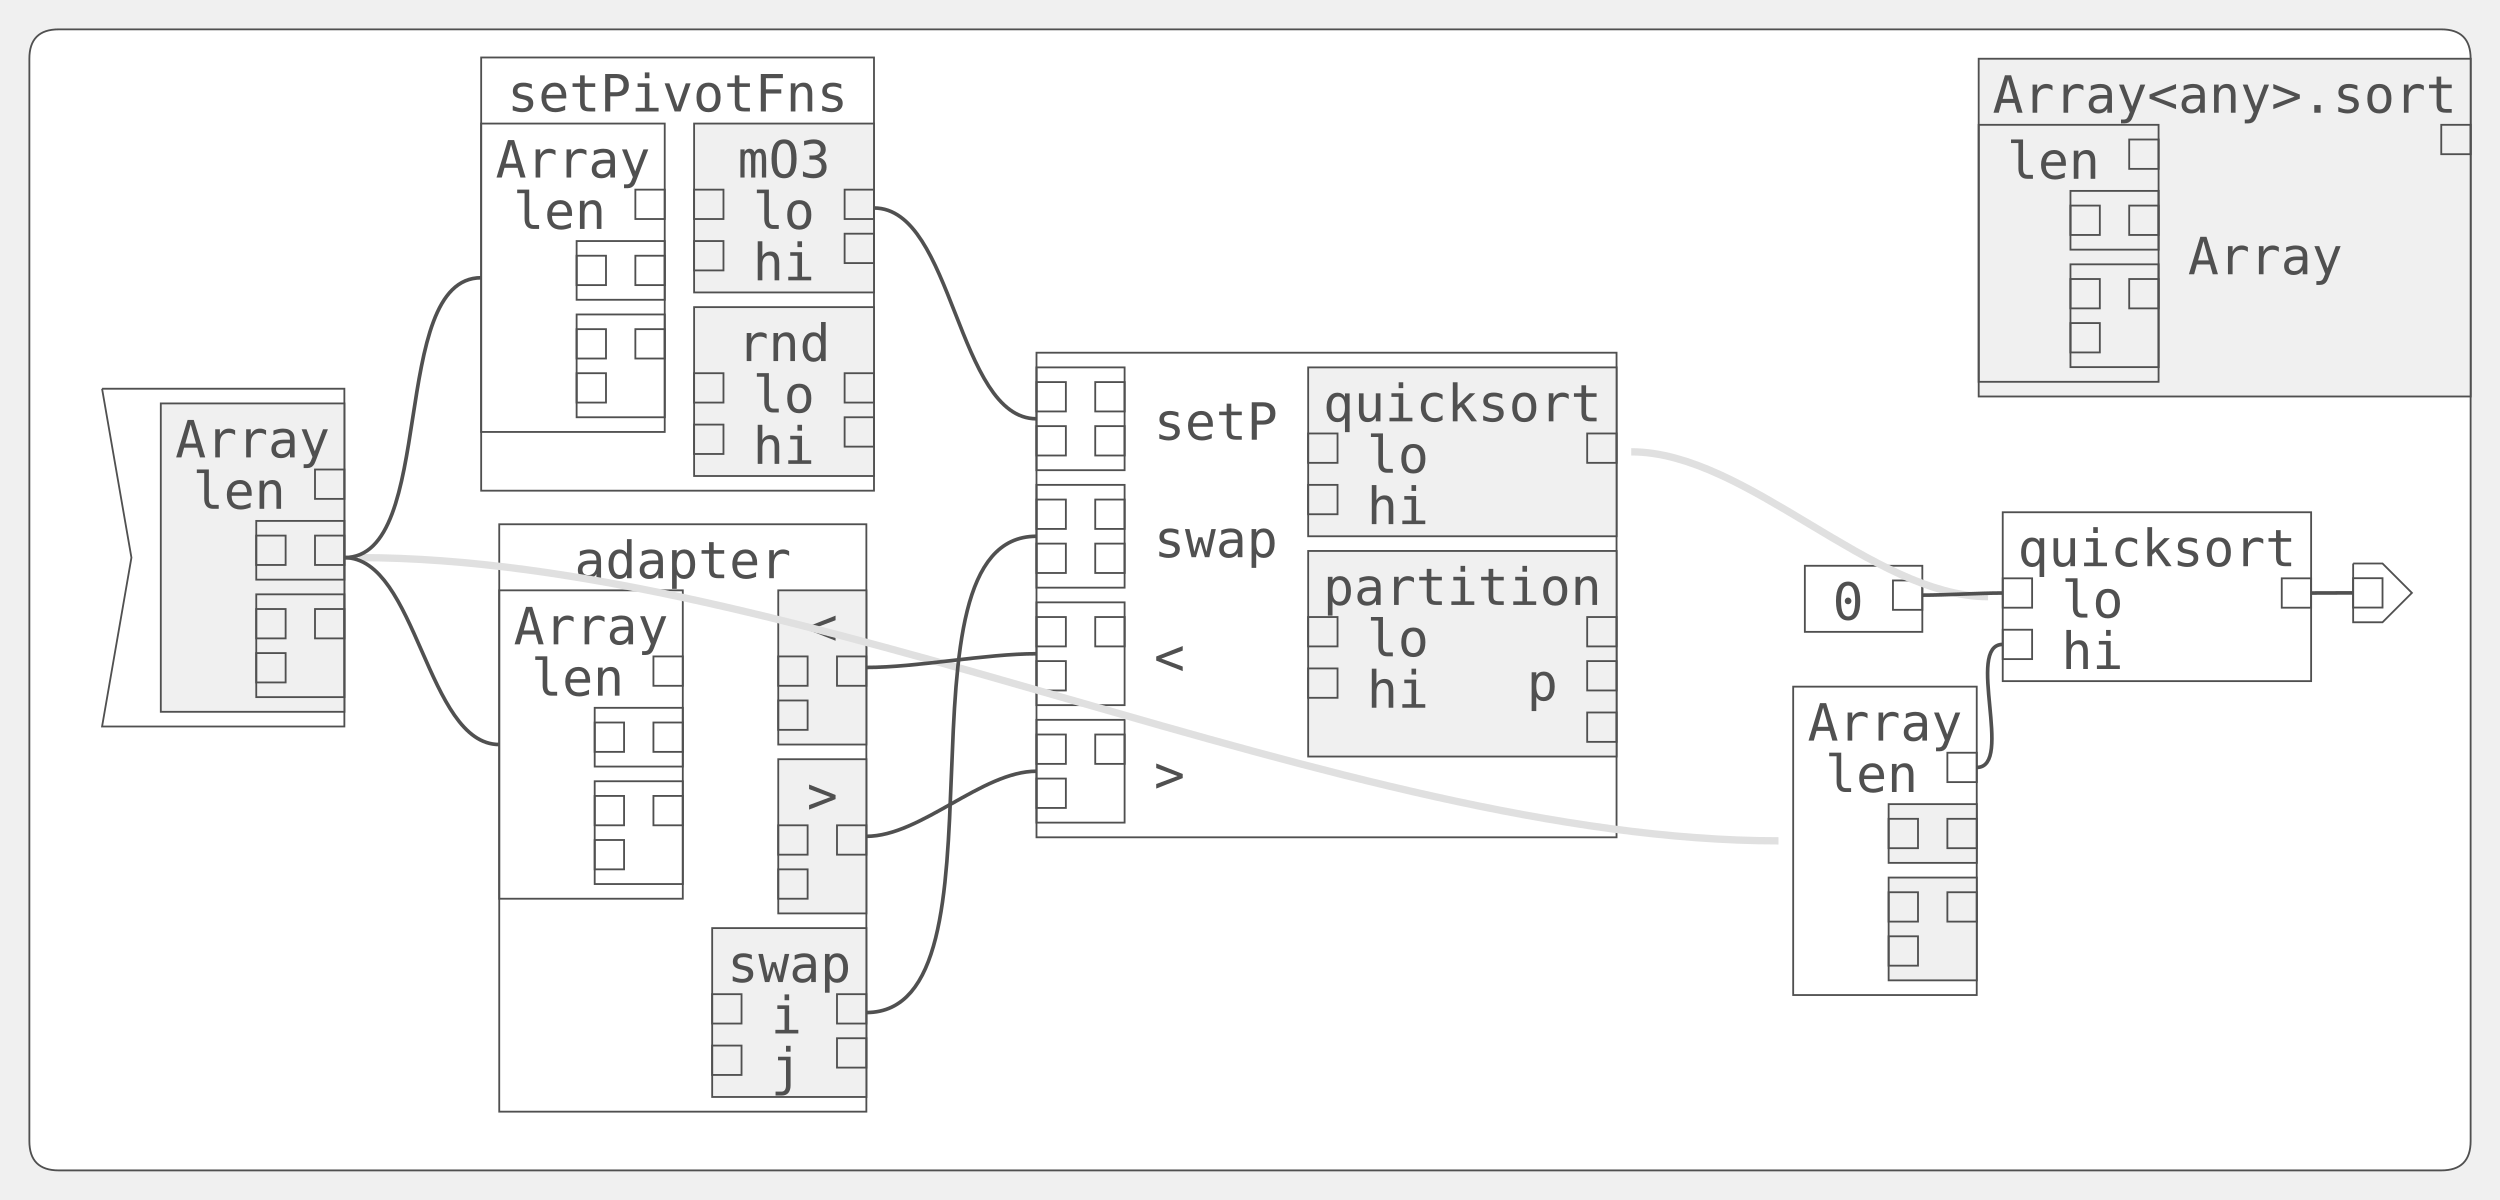
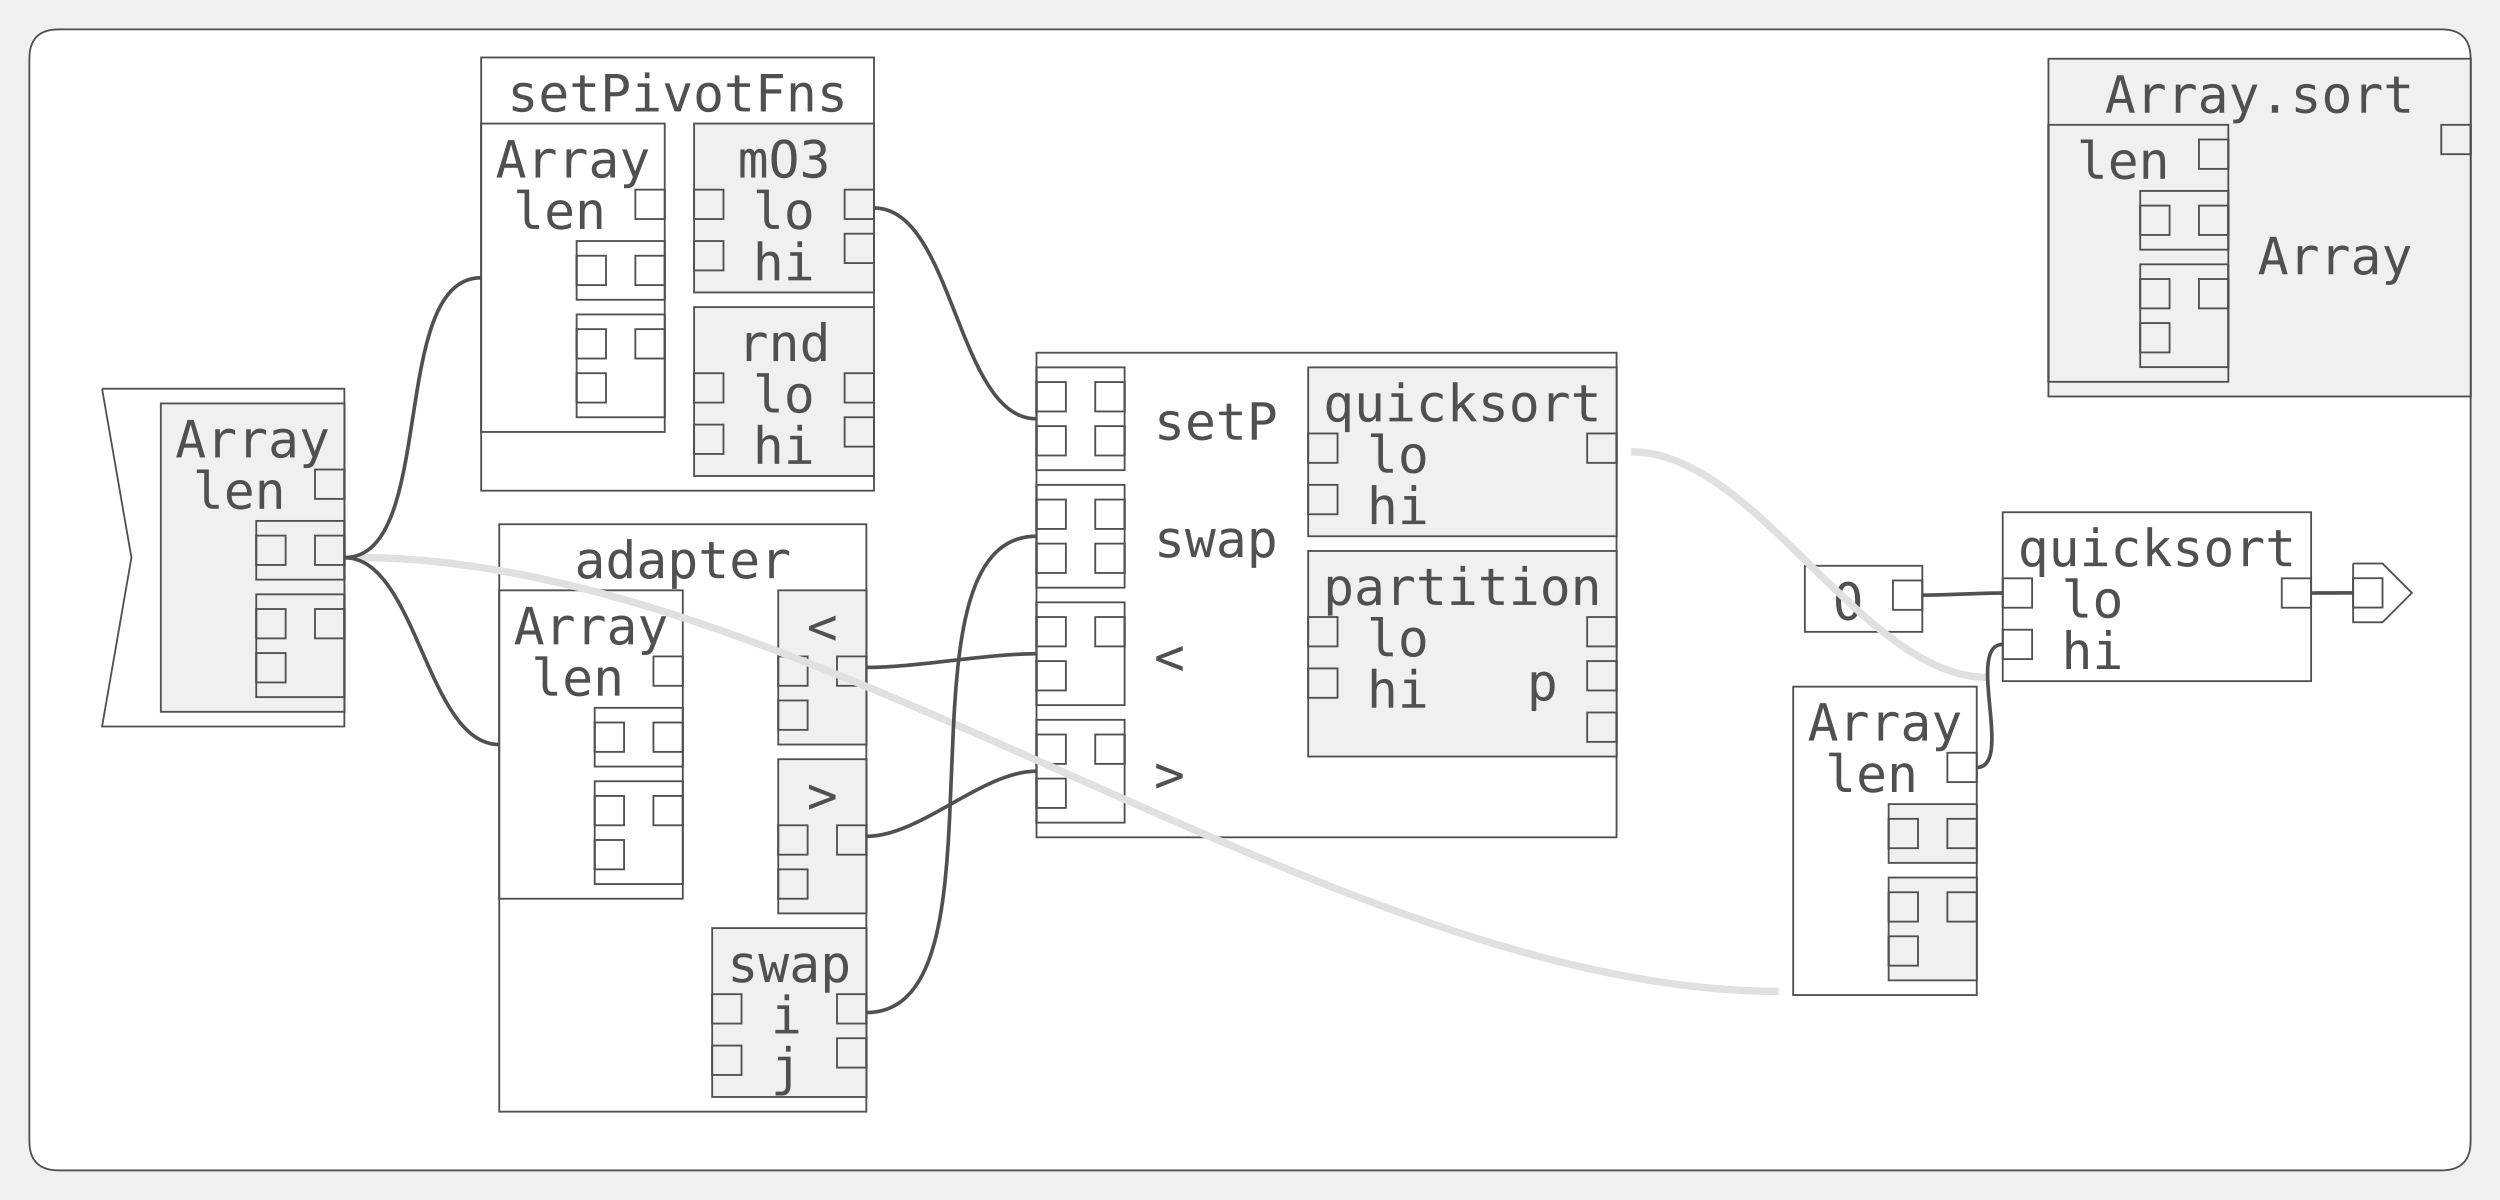
<svg xmlns="http://www.w3.org/2000/svg" version="1.1" width="680.968" height="326.802">
  <defs />
  <g transform="translate(-377.8388,-27.94946)">
    <g>
      <path fill="white" stroke="#505050" paint-order="fill stroke markers" d=" M 385.839 43.949 L 385.839 338.751 Q 385.839 346.751 393.839 346.751 L 1042.807 346.751 Q 1050.807 346.751 1050.807 338.751 L 1050.807 43.949 Q 1050.807 35.949 1042.807 35.949 L 393.839 35.949 Q 385.839 35.949 385.839 43.949" stroke-miterlimit="10" stroke-width="0.5" stroke-dasharray="" />
-       <path fill="#F0F0F0" stroke="#505050" paint-order="fill stroke markers" d=" M 916.807 43.949 L 1050.807 43.949 L 1050.807 135.949 L 916.807 135.949 L 916.807 43.949 Z" stroke-miterlimit="10" stroke-width="0.5" stroke-dasharray="" />
-       <path fill="none" stroke="none" />
-       <text fill="#505050" stroke="none" font-family="monospace" font-size="14px" font-style="normal" font-weight="normal" text-decoration="normal" x="983.807" y="61.949" text-anchor="middle" dominant-baseline="text-after-edge">Array&lt;any&gt;.sort</text>
-       <path fill="none" stroke="#505050" paint-order="fill stroke markers" d=" M 916.807 61.949 L 965.807 61.949 L 965.807 131.949 L 916.807 131.949 L 916.807 61.949 Z" stroke-miterlimit="10" stroke-width="0.5" stroke-dasharray="" />
-       <path fill="none" stroke="none" />
-       <path fill="none" stroke="#505050" paint-order="fill stroke markers" d=" M 957.807 65.949 L 965.807 65.949 L 965.807 73.949 L 957.807 73.949 L 957.807 65.949 Z" stroke-miterlimit="10" stroke-width="0.5" stroke-dasharray="" />
-       <text fill="#505050" stroke="none" font-family="monospace" font-size="14px" font-style="normal" font-weight="normal" text-decoration="normal" x="949.807" y="79.949" text-anchor="end" dominant-baseline="text-after-edge">len</text>
-       <path fill="none" stroke="#505050" paint-order="fill stroke markers" d=" M 941.807 79.949 L 965.807 79.949 L 965.807 95.949 L 941.807 95.949 L 941.807 79.949 Z" stroke-miterlimit="10" stroke-width="0.5" stroke-dasharray="" />
-       <path fill="none" stroke="none" />
-       <path fill="none" stroke="#505050" paint-order="fill stroke markers" d=" M 941.807 83.949 L 949.807 83.949 L 949.807 91.949 L 941.807 91.949 L 941.807 83.949 Z" stroke-miterlimit="10" stroke-width="0.5" stroke-dasharray="" />
-       <path fill="none" stroke="#505050" paint-order="fill stroke markers" d=" M 957.807 83.949 L 965.807 83.949 L 965.807 91.949 L 957.807 91.949 L 957.807 83.949 Z" stroke-miterlimit="10" stroke-width="0.5" stroke-dasharray="" />
-       <path fill="none" stroke="#505050" paint-order="fill stroke markers" d=" M 941.807 99.949 L 965.807 99.949 L 965.807 127.949 L 941.807 127.949 L 941.807 99.949 Z" stroke-miterlimit="10" stroke-width="0.5" stroke-dasharray="" />
-       <path fill="none" stroke="none" />
-       <path fill="none" stroke="#505050" paint-order="fill stroke markers" d=" M 941.807 103.949 L 949.807 103.949 L 949.807 111.949 L 941.807 111.949 L 941.807 103.949 Z" stroke-miterlimit="10" stroke-width="0.5" stroke-dasharray="" />
-       <path fill="none" stroke="#505050" paint-order="fill stroke markers" d=" M 941.807 115.949 L 949.807 115.949 L 949.807 123.949 L 941.807 123.949 L 941.807 115.949 Z" stroke-miterlimit="10" stroke-width="0.5" stroke-dasharray="" />
-       <path fill="none" stroke="#505050" paint-order="fill stroke markers" d=" M 957.807 103.949 L 965.807 103.949 L 965.807 111.949 L 957.807 111.949 L 957.807 103.949 Z" stroke-miterlimit="10" stroke-width="0.5" stroke-dasharray="" />
-       <text fill="#505050" stroke="none" font-family="monospace" font-size="14px" font-style="normal" font-weight="normal" text-decoration="normal" x="973.807" y="105.949" text-anchor="start" dominant-baseline="text-after-edge">Array</text>
+       <path fill="#F0F0F0" stroke="#505050" paint-order="fill stroke markers" d=" M 935.807 43.949 L 1050.807 43.949 L 1050.807 135.949 L 935.807 135.949 L 935.807 43.949 Z" stroke-miterlimit="10" stroke-width="0.5" stroke-dasharray="" />
+       <path fill="none" stroke="none" />
+       <text fill="#505050" stroke="none" font-family="monospace" font-size="14px" font-style="normal" font-weight="normal" text-decoration="normal" x="993.307" y="61.949" text-anchor="middle" dominant-baseline="text-after-edge">Array.sort</text>
+       <path fill="none" stroke="#505050" paint-order="fill stroke markers" d=" M 935.807 61.949 L 984.807 61.949 L 984.807 131.949 L 935.807 131.949 L 935.807 61.949 Z" stroke-miterlimit="10" stroke-width="0.5" stroke-dasharray="" />
+       <path fill="none" stroke="none" />
+       <path fill="none" stroke="#505050" paint-order="fill stroke markers" d=" M 976.807 65.949 L 984.807 65.949 L 984.807 73.949 L 976.807 73.949 L 976.807 65.949 Z" stroke-miterlimit="10" stroke-width="0.5" stroke-dasharray="" />
+       <text fill="#505050" stroke="none" font-family="monospace" font-size="14px" font-style="normal" font-weight="normal" text-decoration="normal" x="968.807" y="79.949" text-anchor="end" dominant-baseline="text-after-edge">len</text>
+       <path fill="none" stroke="#505050" paint-order="fill stroke markers" d=" M 960.807 79.949 L 984.807 79.949 L 984.807 95.949 L 960.807 95.949 L 960.807 79.949 Z" stroke-miterlimit="10" stroke-width="0.5" stroke-dasharray="" />
+       <path fill="none" stroke="none" />
+       <path fill="none" stroke="#505050" paint-order="fill stroke markers" d=" M 960.807 83.949 L 968.807 83.949 L 968.807 91.949 L 960.807 91.949 L 960.807 83.949 Z" stroke-miterlimit="10" stroke-width="0.5" stroke-dasharray="" />
+       <path fill="none" stroke="#505050" paint-order="fill stroke markers" d=" M 976.807 83.949 L 984.807 83.949 L 984.807 91.949 L 976.807 91.949 L 976.807 83.949 Z" stroke-miterlimit="10" stroke-width="0.5" stroke-dasharray="" />
+       <path fill="none" stroke="#505050" paint-order="fill stroke markers" d=" M 960.807 99.949 L 984.807 99.949 L 984.807 127.949 L 960.807 127.949 L 960.807 99.949 Z" stroke-miterlimit="10" stroke-width="0.5" stroke-dasharray="" />
+       <path fill="none" stroke="none" />
+       <path fill="none" stroke="#505050" paint-order="fill stroke markers" d=" M 960.807 103.949 L 968.807 103.949 L 968.807 111.949 L 960.807 111.949 L 960.807 103.949 Z" stroke-miterlimit="10" stroke-width="0.5" stroke-dasharray="" />
+       <path fill="none" stroke="#505050" paint-order="fill stroke markers" d=" M 960.807 115.949 L 968.807 115.949 L 968.807 123.949 L 960.807 123.949 L 960.807 115.949 Z" stroke-miterlimit="10" stroke-width="0.5" stroke-dasharray="" />
+       <path fill="none" stroke="#505050" paint-order="fill stroke markers" d=" M 976.807 103.949 L 984.807 103.949 L 984.807 111.949 L 976.807 111.949 L 976.807 103.949 Z" stroke-miterlimit="10" stroke-width="0.5" stroke-dasharray="" />
+       <text fill="#505050" stroke="none" font-family="monospace" font-size="14px" font-style="normal" font-weight="normal" text-decoration="normal" x="992.807" y="105.949" text-anchor="start" dominant-baseline="text-after-edge">Array</text>
      <path fill="none" stroke="#505050" paint-order="fill stroke markers" d=" M 1042.807 61.949 L 1050.807 61.949 L 1050.807 69.949 L 1042.807 69.949 L 1042.807 61.949 Z" stroke-miterlimit="10" stroke-width="0.5" stroke-dasharray="" />
      <path fill="white" stroke="#505050" paint-order="fill stroke markers" d=" M 869.456 182.06 L 901.456 182.06 L 901.456 200.06 L 869.456 200.06 L 869.456 182.06 Z" stroke-miterlimit="10" stroke-width="0.5" stroke-dasharray="" />
      <path fill="#F0F0F0" stroke="none" paint-order="stroke fill markers" d="" />
      <path fill="none" stroke="none" />
      <path fill="none" stroke="#505050" paint-order="fill stroke markers" d=" M 893.456 186.06 L 901.456 186.06 L 901.456 194.06 L 893.456 194.06 L 893.456 186.06 Z" stroke-miterlimit="10" stroke-width="0.5" stroke-dasharray="" />
      <text fill="#505050" stroke="none" font-family="monospace" font-size="14px" font-style="normal" font-weight="normal" text-decoration="normal" x="885.456" y="200.06" text-anchor="end" dominant-baseline="text-after-edge">0</text>
      <path fill="white" stroke="#505050" paint-order="fill stroke markers" d=" M 1018.807 181.442 L 1026.807 181.442 L 1034.807 189.442 L 1026.807 197.442 L 1018.807 197.442 L 1018.807 181.442" stroke-miterlimit="10" stroke-width="0.5" stroke-dasharray="" />
      <path fill="none" stroke="none" />
      <path fill="none" stroke="#505050" paint-order="fill stroke markers" d=" M 1018.807 185.442 L 1026.807 185.442 L 1026.807 193.442 L 1018.807 193.442 L 1018.807 185.442 Z" stroke-miterlimit="10" stroke-width="0.5" stroke-dasharray="" />
      <path fill="white" stroke="#505050" paint-order="fill stroke markers" d=" M 660.167 124.022 L 818.167 124.022 L 818.167 256.022 L 660.167 256.022 L 660.167 124.022 Z" stroke-miterlimit="10" stroke-width="0.5" stroke-dasharray="" />
      <path fill="#F0F0F0" stroke="none" paint-order="stroke fill markers" d=" M 734.167 128.022 L 818.167 128.022 L 818.167 174.022 L 734.167 174.022 L 734.167 128.022 Z M 734.167 178.022 L 818.167 178.022 L 818.167 234.022 L 734.167 234.022 L 734.167 178.022 Z" />
      <path fill="none" stroke="none" />
      <path fill="none" stroke="#505050" paint-order="fill stroke markers" d=" M 660.167 128.022 L 684.167 128.022 L 684.167 156.022 L 660.167 156.022 L 660.167 128.022 Z" stroke-miterlimit="10" stroke-width="0.5" stroke-dasharray="" />
      <path fill="none" stroke="none" />
      <path fill="none" stroke="#505050" paint-order="fill stroke markers" d=" M 660.167 132.022 L 668.167 132.022 L 668.167 140.022 L 660.167 140.022 L 660.167 132.022 Z" stroke-miterlimit="10" stroke-width="0.5" stroke-dasharray="" />
      <path fill="none" stroke="#505050" paint-order="fill stroke markers" d=" M 660.167 144.022 L 668.167 144.022 L 668.167 152.022 L 660.167 152.022 L 660.167 144.022 Z" stroke-miterlimit="10" stroke-width="0.5" stroke-dasharray="" />
      <path fill="none" stroke="#505050" paint-order="fill stroke markers" d=" M 676.167 132.022 L 684.167 132.022 L 684.167 140.022 L 676.167 140.022 L 676.167 132.022 Z" stroke-miterlimit="10" stroke-width="0.5" stroke-dasharray="" />
      <path fill="none" stroke="#505050" paint-order="fill stroke markers" d=" M 676.167 144.022 L 684.167 144.022 L 684.167 152.022 L 676.167 152.022 L 676.167 144.022 Z" stroke-miterlimit="10" stroke-width="0.5" stroke-dasharray="" />
      <text fill="#505050" stroke="none" font-family="monospace" font-size="14px" font-style="normal" font-weight="normal" text-decoration="normal" x="692.167" y="151.022" text-anchor="start" dominant-baseline="text-after-edge">setP</text>
      <path fill="none" stroke="#505050" paint-order="fill stroke markers" d=" M 660.167 160.022 L 684.167 160.022 L 684.167 188.022 L 660.167 188.022 L 660.167 160.022 Z" stroke-miterlimit="10" stroke-width="0.5" stroke-dasharray="" />
      <path fill="none" stroke="none" />
      <path fill="none" stroke="#505050" paint-order="fill stroke markers" d=" M 660.167 164.022 L 668.167 164.022 L 668.167 172.022 L 660.167 172.022 L 660.167 164.022 Z" stroke-miterlimit="10" stroke-width="0.5" stroke-dasharray="" />
      <path fill="none" stroke="#505050" paint-order="fill stroke markers" d=" M 660.167 176.022 L 668.167 176.022 L 668.167 184.022 L 660.167 184.022 L 660.167 176.022 Z" stroke-miterlimit="10" stroke-width="0.5" stroke-dasharray="" />
      <path fill="none" stroke="#505050" paint-order="fill stroke markers" d=" M 676.167 164.022 L 684.167 164.022 L 684.167 172.022 L 676.167 172.022 L 676.167 164.022 Z" stroke-miterlimit="10" stroke-width="0.5" stroke-dasharray="" />
      <path fill="none" stroke="#505050" paint-order="fill stroke markers" d=" M 676.167 176.022 L 684.167 176.022 L 684.167 184.022 L 676.167 184.022 L 676.167 176.022 Z" stroke-miterlimit="10" stroke-width="0.5" stroke-dasharray="" />
      <text fill="#505050" stroke="none" font-family="monospace" font-size="14px" font-style="normal" font-weight="normal" text-decoration="normal" x="692.167" y="183.022" text-anchor="start" dominant-baseline="text-after-edge">swap</text>
      <path fill="none" stroke="#505050" paint-order="fill stroke markers" d=" M 660.167 192.022 L 684.167 192.022 L 684.167 220.022 L 660.167 220.022 L 660.167 192.022 Z" stroke-miterlimit="10" stroke-width="0.5" stroke-dasharray="" />
      <path fill="none" stroke="none" />
      <path fill="none" stroke="#505050" paint-order="fill stroke markers" d=" M 660.167 196.022 L 668.167 196.022 L 668.167 204.022 L 660.167 204.022 L 660.167 196.022 Z" stroke-miterlimit="10" stroke-width="0.5" stroke-dasharray="" />
      <path fill="none" stroke="#505050" paint-order="fill stroke markers" d=" M 660.167 208.022 L 668.167 208.022 L 668.167 216.022 L 660.167 216.022 L 660.167 208.022 Z" stroke-miterlimit="10" stroke-width="0.5" stroke-dasharray="" />
      <path fill="none" stroke="#505050" paint-order="fill stroke markers" d=" M 676.167 196.022 L 684.167 196.022 L 684.167 204.022 L 676.167 204.022 L 676.167 196.022 Z" stroke-miterlimit="10" stroke-width="0.5" stroke-dasharray="" />
      <text fill="#505050" stroke="none" font-family="monospace" font-size="14px" font-style="normal" font-weight="normal" text-decoration="normal" x="692.167" y="215.022" text-anchor="start" dominant-baseline="text-after-edge">&lt;</text>
      <path fill="none" stroke="#505050" paint-order="fill stroke markers" d=" M 660.167 224.022 L 684.167 224.022 L 684.167 252.022 L 660.167 252.022 L 660.167 224.022 Z" stroke-miterlimit="10" stroke-width="0.5" stroke-dasharray="" />
      <path fill="none" stroke="none" />
      <path fill="none" stroke="#505050" paint-order="fill stroke markers" d=" M 660.167 228.022 L 668.167 228.022 L 668.167 236.022 L 660.167 236.022 L 660.167 228.022 Z" stroke-miterlimit="10" stroke-width="0.5" stroke-dasharray="" />
      <path fill="none" stroke="#505050" paint-order="fill stroke markers" d=" M 660.167 240.022 L 668.167 240.022 L 668.167 248.022 L 660.167 248.022 L 660.167 240.022 Z" stroke-miterlimit="10" stroke-width="0.5" stroke-dasharray="" />
      <path fill="none" stroke="#505050" paint-order="fill stroke markers" d=" M 676.167 228.022 L 684.167 228.022 L 684.167 236.022 L 676.167 236.022 L 676.167 228.022 Z" stroke-miterlimit="10" stroke-width="0.5" stroke-dasharray="" />
      <text fill="#505050" stroke="none" font-family="monospace" font-size="14px" font-style="normal" font-weight="normal" text-decoration="normal" x="692.167" y="247.022" text-anchor="start" dominant-baseline="text-after-edge">&gt;</text>
      <path fill="none" stroke="#505050" paint-order="fill stroke markers" d=" M 734.167 128.022 L 818.167 128.022 L 818.167 174.022 L 734.167 174.022 L 734.167 128.022 Z" stroke-miterlimit="10" stroke-width="0.5" stroke-dasharray="" />
      <path fill="none" stroke="none" />
      <text fill="#505050" stroke="none" font-family="monospace" font-size="14px" font-style="normal" font-weight="normal" text-decoration="normal" x="776.167" y="146.022" text-anchor="middle" dominant-baseline="text-after-edge">quicksort</text>
      <path fill="none" stroke="#505050" paint-order="fill stroke markers" d=" M 734.167 146.022 L 742.167 146.022 L 742.167 154.022 L 734.167 154.022 L 734.167 146.022 Z" stroke-miterlimit="10" stroke-width="0.5" stroke-dasharray="" />
      <text fill="#505050" stroke="none" font-family="monospace" font-size="14px" font-style="normal" font-weight="normal" text-decoration="normal" x="750.167" y="160.022" text-anchor="start" dominant-baseline="text-after-edge">lo</text>
      <path fill="none" stroke="#505050" paint-order="fill stroke markers" d=" M 734.167 160.022 L 742.167 160.022 L 742.167 168.022 L 734.167 168.022 L 734.167 160.022 Z" stroke-miterlimit="10" stroke-width="0.5" stroke-dasharray="" />
      <text fill="#505050" stroke="none" font-family="monospace" font-size="14px" font-style="normal" font-weight="normal" text-decoration="normal" x="750.167" y="174.022" text-anchor="start" dominant-baseline="text-after-edge">hi</text>
      <path fill="none" stroke="#505050" paint-order="fill stroke markers" d=" M 810.167 146.022 L 818.167 146.022 L 818.167 154.022 L 810.167 154.022 L 810.167 146.022 Z" stroke-miterlimit="10" stroke-width="0.5" stroke-dasharray="" />
      <path fill="none" stroke="#505050" paint-order="fill stroke markers" d=" M 734.167 178.022 L 818.167 178.022 L 818.167 234.022 L 734.167 234.022 L 734.167 178.022 Z" stroke-miterlimit="10" stroke-width="0.5" stroke-dasharray="" />
      <path fill="none" stroke="none" />
      <text fill="#505050" stroke="none" font-family="monospace" font-size="14px" font-style="normal" font-weight="normal" text-decoration="normal" x="776.167" y="196.022" text-anchor="middle" dominant-baseline="text-after-edge">partition</text>
      <path fill="none" stroke="#505050" paint-order="fill stroke markers" d=" M 734.167 196.022 L 742.167 196.022 L 742.167 204.022 L 734.167 204.022 L 734.167 196.022 Z" stroke-miterlimit="10" stroke-width="0.5" stroke-dasharray="" />
      <text fill="#505050" stroke="none" font-family="monospace" font-size="14px" font-style="normal" font-weight="normal" text-decoration="normal" x="750.167" y="210.022" text-anchor="start" dominant-baseline="text-after-edge">lo</text>
      <path fill="none" stroke="#505050" paint-order="fill stroke markers" d=" M 734.167 210.022 L 742.167 210.022 L 742.167 218.022 L 734.167 218.022 L 734.167 210.022 Z" stroke-miterlimit="10" stroke-width="0.5" stroke-dasharray="" />
      <text fill="#505050" stroke="none" font-family="monospace" font-size="14px" font-style="normal" font-weight="normal" text-decoration="normal" x="750.167" y="224.022" text-anchor="start" dominant-baseline="text-after-edge">hi</text>
      <path fill="none" stroke="#505050" paint-order="fill stroke markers" d=" M 810.167 196.022 L 818.167 196.022 L 818.167 204.022 L 810.167 204.022 L 810.167 196.022 Z" stroke-miterlimit="10" stroke-width="0.5" stroke-dasharray="" />
      <path fill="none" stroke="#505050" paint-order="fill stroke markers" d=" M 810.167 208.022 L 818.167 208.022 L 818.167 216.022 L 810.167 216.022 L 810.167 208.022 Z" stroke-miterlimit="10" stroke-width="0.5" stroke-dasharray="" />
      <text fill="#505050" stroke="none" font-family="monospace" font-size="14px" font-style="normal" font-weight="normal" text-decoration="normal" x="802.167" y="222.022" text-anchor="end" dominant-baseline="text-after-edge">p</text>
      <path fill="none" stroke="#505050" paint-order="fill stroke markers" d=" M 810.167 222.022 L 818.167 222.022 L 818.167 230.022 L 810.167 230.022 L 810.167 222.022 Z" stroke-miterlimit="10" stroke-width="0.5" stroke-dasharray="" />
      <path fill="white" stroke="#505050" paint-order="fill stroke markers" d=" M 923.359 167.479 L 1007.359 167.479 L 1007.359 213.479 L 923.359 213.479 L 923.359 167.479 Z" stroke-miterlimit="10" stroke-width="0.5" stroke-dasharray="" />
      <path fill="#F0F0F0" stroke="none" paint-order="stroke fill markers" d="" />
      <path fill="none" stroke="none" />
      <text fill="#505050" stroke="none" font-family="monospace" font-size="14px" font-style="normal" font-weight="normal" text-decoration="normal" x="965.359" y="185.479" text-anchor="middle" dominant-baseline="text-after-edge">quicksort</text>
      <path fill="none" stroke="#505050" paint-order="fill stroke markers" d=" M 923.359 185.479 L 931.359 185.479 L 931.359 193.479 L 923.359 193.479 L 923.359 185.479 Z" stroke-miterlimit="10" stroke-width="0.5" stroke-dasharray="" />
      <text fill="#505050" stroke="none" font-family="monospace" font-size="14px" font-style="normal" font-weight="normal" text-decoration="normal" x="939.359" y="199.479" text-anchor="start" dominant-baseline="text-after-edge">lo</text>
      <path fill="none" stroke="#505050" paint-order="fill stroke markers" d=" M 923.359 199.479 L 931.359 199.479 L 931.359 207.479 L 923.359 207.479 L 923.359 199.479 Z" stroke-miterlimit="10" stroke-width="0.5" stroke-dasharray="" />
      <text fill="#505050" stroke="none" font-family="monospace" font-size="14px" font-style="normal" font-weight="normal" text-decoration="normal" x="939.359" y="213.479" text-anchor="start" dominant-baseline="text-after-edge">hi</text>
      <path fill="none" stroke="#505050" paint-order="fill stroke markers" d=" M 999.359 185.479 L 1007.359 185.479 L 1007.359 193.479 L 999.359 193.479 L 999.359 185.479 Z" stroke-miterlimit="10" stroke-width="0.5" stroke-dasharray="" />
      <path fill="white" stroke="#505050" paint-order="fill stroke markers" d=" M 513.825 170.751 L 613.825 170.751 L 613.825 330.751 L 513.825 330.751 L 513.825 170.751 Z" stroke-miterlimit="10" stroke-width="0.5" stroke-dasharray="" />
      <path fill="#F0F0F0" stroke="none" paint-order="stroke fill markers" d=" M 589.825 188.751 L 613.825 188.751 L 613.825 230.751 L 589.825 230.751 L 589.825 188.751 Z M 589.825 234.751 L 613.825 234.751 L 613.825 276.751 L 589.825 276.751 L 589.825 234.751 Z M 571.825 280.751 L 613.825 280.751 L 613.825 326.751 L 571.825 326.751 L 571.825 280.751 Z" />
      <path fill="none" stroke="none" />
      <text fill="#505050" stroke="none" font-family="monospace" font-size="14px" font-style="normal" font-weight="normal" text-decoration="normal" x="563.825" y="188.751" text-anchor="middle" dominant-baseline="text-after-edge">adapter</text>
      <path fill="none" stroke="#505050" paint-order="fill stroke markers" d=" M 513.825 188.751 L 563.825 188.751 L 563.825 272.751 L 513.825 272.751 L 513.825 188.751 Z" stroke-miterlimit="10" stroke-width="0.5" stroke-dasharray="" />
      <path fill="none" stroke="none" />
      <text fill="#505050" stroke="none" font-family="monospace" font-size="14px" font-style="normal" font-weight="normal" text-decoration="normal" x="538.825" y="206.751" text-anchor="middle" dominant-baseline="text-after-edge">Array</text>
      <path fill="none" stroke="#505050" paint-order="fill stroke markers" d=" M 555.825 206.751 L 563.825 206.751 L 563.825 214.751 L 555.825 214.751 L 555.825 206.751 Z" stroke-miterlimit="10" stroke-width="0.5" stroke-dasharray="" />
      <text fill="#505050" stroke="none" font-family="monospace" font-size="14px" font-style="normal" font-weight="normal" text-decoration="normal" x="547.825" y="220.751" text-anchor="end" dominant-baseline="text-after-edge">len</text>
      <path fill="none" stroke="#505050" paint-order="fill stroke markers" d=" M 539.825 220.751 L 563.825 220.751 L 563.825 236.751 L 539.825 236.751 L 539.825 220.751 Z" stroke-miterlimit="10" stroke-width="0.5" stroke-dasharray="" />
      <path fill="none" stroke="none" />
      <path fill="none" stroke="#505050" paint-order="fill stroke markers" d=" M 539.825 224.751 L 547.825 224.751 L 547.825 232.751 L 539.825 232.751 L 539.825 224.751 Z" stroke-miterlimit="10" stroke-width="0.5" stroke-dasharray="" />
      <path fill="none" stroke="#505050" paint-order="fill stroke markers" d=" M 555.825 224.751 L 563.825 224.751 L 563.825 232.751 L 555.825 232.751 L 555.825 224.751 Z" stroke-miterlimit="10" stroke-width="0.5" stroke-dasharray="" />
      <path fill="none" stroke="#505050" paint-order="fill stroke markers" d=" M 539.825 240.751 L 563.825 240.751 L 563.825 268.751 L 539.825 268.751 L 539.825 240.751 Z" stroke-miterlimit="10" stroke-width="0.5" stroke-dasharray="" />
      <path fill="none" stroke="none" />
      <path fill="none" stroke="#505050" paint-order="fill stroke markers" d=" M 539.825 244.751 L 547.825 244.751 L 547.825 252.751 L 539.825 252.751 L 539.825 244.751 Z" stroke-miterlimit="10" stroke-width="0.5" stroke-dasharray="" />
      <path fill="none" stroke="#505050" paint-order="fill stroke markers" d=" M 539.825 256.751 L 547.825 256.751 L 547.825 264.751 L 539.825 264.751 L 539.825 256.751 Z" stroke-miterlimit="10" stroke-width="0.5" stroke-dasharray="" />
      <path fill="none" stroke="#505050" paint-order="fill stroke markers" d=" M 555.825 244.751 L 563.825 244.751 L 563.825 252.751 L 555.825 252.751 L 555.825 244.751 Z" stroke-miterlimit="10" stroke-width="0.5" stroke-dasharray="" />
      <path fill="none" stroke="#505050" paint-order="fill stroke markers" d=" M 589.825 188.751 L 613.825 188.751 L 613.825 230.751 L 589.825 230.751 L 589.825 188.751 Z" stroke-miterlimit="10" stroke-width="0.5" stroke-dasharray="" />
      <path fill="none" stroke="none" />
      <text fill="#505050" stroke="none" font-family="monospace" font-size="14px" font-style="normal" font-weight="normal" text-decoration="normal" x="601.825" y="206.751" text-anchor="middle" dominant-baseline="text-after-edge">&lt;</text>
      <path fill="none" stroke="#505050" paint-order="fill stroke markers" d=" M 589.825 206.751 L 597.825 206.751 L 597.825 214.751 L 589.825 214.751 L 589.825 206.751 Z" stroke-miterlimit="10" stroke-width="0.5" stroke-dasharray="" />
      <path fill="none" stroke="#505050" paint-order="fill stroke markers" d=" M 589.825 218.751 L 597.825 218.751 L 597.825 226.751 L 589.825 226.751 L 589.825 218.751 Z" stroke-miterlimit="10" stroke-width="0.5" stroke-dasharray="" />
      <path fill="none" stroke="#505050" paint-order="fill stroke markers" d=" M 605.825 206.751 L 613.825 206.751 L 613.825 214.751 L 605.825 214.751 L 605.825 206.751 Z" stroke-miterlimit="10" stroke-width="0.5" stroke-dasharray="" />
      <path fill="none" stroke="#505050" paint-order="fill stroke markers" d=" M 589.825 234.751 L 613.825 234.751 L 613.825 276.751 L 589.825 276.751 L 589.825 234.751 Z" stroke-miterlimit="10" stroke-width="0.5" stroke-dasharray="" />
      <path fill="none" stroke="none" />
      <text fill="#505050" stroke="none" font-family="monospace" font-size="14px" font-style="normal" font-weight="normal" text-decoration="normal" x="601.825" y="252.751" text-anchor="middle" dominant-baseline="text-after-edge">&gt;</text>
      <path fill="none" stroke="#505050" paint-order="fill stroke markers" d=" M 589.825 252.751 L 597.825 252.751 L 597.825 260.751 L 589.825 260.751 L 589.825 252.751 Z" stroke-miterlimit="10" stroke-width="0.5" stroke-dasharray="" />
      <path fill="none" stroke="#505050" paint-order="fill stroke markers" d=" M 589.825 264.751 L 597.825 264.751 L 597.825 272.751 L 589.825 272.751 L 589.825 264.751 Z" stroke-miterlimit="10" stroke-width="0.5" stroke-dasharray="" />
      <path fill="none" stroke="#505050" paint-order="fill stroke markers" d=" M 605.825 252.751 L 613.825 252.751 L 613.825 260.751 L 605.825 260.751 L 605.825 252.751 Z" stroke-miterlimit="10" stroke-width="0.5" stroke-dasharray="" />
      <path fill="none" stroke="#505050" paint-order="fill stroke markers" d=" M 571.825 280.751 L 613.825 280.751 L 613.825 326.751 L 571.825 326.751 L 571.825 280.751 Z" stroke-miterlimit="10" stroke-width="0.5" stroke-dasharray="" />
      <path fill="none" stroke="none" />
      <text fill="#505050" stroke="none" font-family="monospace" font-size="14px" font-style="normal" font-weight="normal" text-decoration="normal" x="592.825" y="298.751" text-anchor="middle" dominant-baseline="text-after-edge">swap</text>
      <path fill="none" stroke="#505050" paint-order="fill stroke markers" d=" M 571.825 298.751 L 579.825 298.751 L 579.825 306.751 L 571.825 306.751 L 571.825 298.751 Z" stroke-miterlimit="10" stroke-width="0.5" stroke-dasharray="" />
      <text fill="#505050" stroke="none" font-family="monospace" font-size="14px" font-style="normal" font-weight="normal" text-decoration="normal" x="587.825" y="312.751" text-anchor="start" dominant-baseline="text-after-edge">i</text>
      <path fill="none" stroke="#505050" paint-order="fill stroke markers" d=" M 571.825 312.751 L 579.825 312.751 L 579.825 320.751 L 571.825 320.751 L 571.825 312.751 Z" stroke-miterlimit="10" stroke-width="0.5" stroke-dasharray="" />
      <text fill="#505050" stroke="none" font-family="monospace" font-size="14px" font-style="normal" font-weight="normal" text-decoration="normal" x="587.825" y="326.751" text-anchor="start" dominant-baseline="text-after-edge">j</text>
      <path fill="none" stroke="#505050" paint-order="fill stroke markers" d=" M 605.825 298.751 L 613.825 298.751 L 613.825 306.751 L 605.825 306.751 L 605.825 298.751 Z" stroke-miterlimit="10" stroke-width="0.5" stroke-dasharray="" />
      <path fill="none" stroke="#505050" paint-order="fill stroke markers" d=" M 605.825 310.751 L 613.825 310.751 L 613.825 318.751 L 605.825 318.751 L 605.825 310.751 Z" stroke-miterlimit="10" stroke-width="0.5" stroke-dasharray="" />
      <path fill="white" stroke="#505050" paint-order="fill stroke markers" d=" M 508.903 43.606 L 615.903 43.606 L 615.903 161.606 L 508.903 161.606 L 508.903 43.606 Z" stroke-miterlimit="10" stroke-width="0.5" stroke-dasharray="" />
      <path fill="#F0F0F0" stroke="none" paint-order="stroke fill markers" d=" M 566.903 61.606 L 615.903 61.606 L 615.903 107.606 L 566.903 107.606 L 566.903 61.606 Z M 566.903 111.606 L 615.903 111.606 L 615.903 157.606 L 566.903 157.606 L 566.903 111.606 Z" />
      <path fill="none" stroke="none" />
      <text fill="#505050" stroke="none" font-family="monospace" font-size="14px" font-style="normal" font-weight="normal" text-decoration="normal" x="562.403" y="61.606" text-anchor="middle" dominant-baseline="text-after-edge">setPivotFns</text>
      <path fill="none" stroke="#505050" paint-order="fill stroke markers" d=" M 508.903 61.606 L 558.903 61.606 L 558.903 145.606 L 508.903 145.606 L 508.903 61.606 Z" stroke-miterlimit="10" stroke-width="0.5" stroke-dasharray="" />
      <path fill="none" stroke="none" />
      <text fill="#505050" stroke="none" font-family="monospace" font-size="14px" font-style="normal" font-weight="normal" text-decoration="normal" x="533.903" y="79.606" text-anchor="middle" dominant-baseline="text-after-edge">Array</text>
      <path fill="none" stroke="#505050" paint-order="fill stroke markers" d=" M 550.903 79.606 L 558.903 79.606 L 558.903 87.606 L 550.903 87.606 L 550.903 79.606 Z" stroke-miterlimit="10" stroke-width="0.5" stroke-dasharray="" />
      <text fill="#505050" stroke="none" font-family="monospace" font-size="14px" font-style="normal" font-weight="normal" text-decoration="normal" x="542.903" y="93.606" text-anchor="end" dominant-baseline="text-after-edge">len</text>
      <path fill="none" stroke="#505050" paint-order="fill stroke markers" d=" M 534.903 93.606 L 558.903 93.606 L 558.903 109.606 L 534.903 109.606 L 534.903 93.606 Z" stroke-miterlimit="10" stroke-width="0.5" stroke-dasharray="" />
      <path fill="none" stroke="none" />
      <path fill="none" stroke="#505050" paint-order="fill stroke markers" d=" M 534.903 97.606 L 542.903 97.606 L 542.903 105.606 L 534.903 105.606 L 534.903 97.606 Z" stroke-miterlimit="10" stroke-width="0.5" stroke-dasharray="" />
      <path fill="none" stroke="#505050" paint-order="fill stroke markers" d=" M 550.903 97.606 L 558.903 97.606 L 558.903 105.606 L 550.903 105.606 L 550.903 97.606 Z" stroke-miterlimit="10" stroke-width="0.5" stroke-dasharray="" />
      <path fill="none" stroke="#505050" paint-order="fill stroke markers" d=" M 534.903 113.606 L 558.903 113.606 L 558.903 141.606 L 534.903 141.606 L 534.903 113.606 Z" stroke-miterlimit="10" stroke-width="0.5" stroke-dasharray="" />
      <path fill="none" stroke="none" />
      <path fill="none" stroke="#505050" paint-order="fill stroke markers" d=" M 534.903 117.606 L 542.903 117.606 L 542.903 125.606 L 534.903 125.606 L 534.903 117.606 Z" stroke-miterlimit="10" stroke-width="0.5" stroke-dasharray="" />
      <path fill="none" stroke="#505050" paint-order="fill stroke markers" d=" M 534.903 129.606 L 542.903 129.606 L 542.903 137.606 L 534.903 137.606 L 534.903 129.606 Z" stroke-miterlimit="10" stroke-width="0.5" stroke-dasharray="" />
      <path fill="none" stroke="#505050" paint-order="fill stroke markers" d=" M 550.903 117.606 L 558.903 117.606 L 558.903 125.606 L 550.903 125.606 L 550.903 117.606 Z" stroke-miterlimit="10" stroke-width="0.5" stroke-dasharray="" />
      <path fill="none" stroke="#505050" paint-order="fill stroke markers" d=" M 566.903 61.606 L 615.903 61.606 L 615.903 107.606 L 566.903 107.606 L 566.903 61.606 Z" stroke-miterlimit="10" stroke-width="0.5" stroke-dasharray="" />
      <path fill="none" stroke="none" />
      <text fill="#505050" stroke="none" font-family="monospace" font-size="14px" font-style="normal" font-weight="normal" text-decoration="normal" x="591.403" y="79.606" text-anchor="middle" dominant-baseline="text-after-edge">mO3</text>
      <path fill="none" stroke="#505050" paint-order="fill stroke markers" d=" M 566.903 79.606 L 574.903 79.606 L 574.903 87.606 L 566.903 87.606 L 566.903 79.606 Z" stroke-miterlimit="10" stroke-width="0.5" stroke-dasharray="" />
      <text fill="#505050" stroke="none" font-family="monospace" font-size="14px" font-style="normal" font-weight="normal" text-decoration="normal" x="582.903" y="93.606" text-anchor="start" dominant-baseline="text-after-edge">lo</text>
      <path fill="none" stroke="#505050" paint-order="fill stroke markers" d=" M 566.903 93.606 L 574.903 93.606 L 574.903 101.606 L 566.903 101.606 L 566.903 93.606 Z" stroke-miterlimit="10" stroke-width="0.5" stroke-dasharray="" />
      <text fill="#505050" stroke="none" font-family="monospace" font-size="14px" font-style="normal" font-weight="normal" text-decoration="normal" x="582.903" y="107.606" text-anchor="start" dominant-baseline="text-after-edge">hi</text>
      <path fill="none" stroke="#505050" paint-order="fill stroke markers" d=" M 607.903 79.606 L 615.903 79.606 L 615.903 87.606 L 607.903 87.606 L 607.903 79.606 Z" stroke-miterlimit="10" stroke-width="0.5" stroke-dasharray="" />
      <path fill="none" stroke="#505050" paint-order="fill stroke markers" d=" M 607.903 91.606 L 615.903 91.606 L 615.903 99.606 L 607.903 99.606 L 607.903 91.606 Z" stroke-miterlimit="10" stroke-width="0.5" stroke-dasharray="" />
      <path fill="none" stroke="#505050" paint-order="fill stroke markers" d=" M 566.903 111.606 L 615.903 111.606 L 615.903 157.606 L 566.903 157.606 L 566.903 111.606 Z" stroke-miterlimit="10" stroke-width="0.5" stroke-dasharray="" />
      <path fill="none" stroke="none" />
      <text fill="#505050" stroke="none" font-family="monospace" font-size="14px" font-style="normal" font-weight="normal" text-decoration="normal" x="591.403" y="129.606" text-anchor="middle" dominant-baseline="text-after-edge">rnd</text>
      <path fill="none" stroke="#505050" paint-order="fill stroke markers" d=" M 566.903 129.606 L 574.903 129.606 L 574.903 137.606 L 566.903 137.606 L 566.903 129.606 Z" stroke-miterlimit="10" stroke-width="0.5" stroke-dasharray="" />
      <text fill="#505050" stroke="none" font-family="monospace" font-size="14px" font-style="normal" font-weight="normal" text-decoration="normal" x="582.903" y="143.606" text-anchor="start" dominant-baseline="text-after-edge">lo</text>
      <path fill="none" stroke="#505050" paint-order="fill stroke markers" d=" M 566.903 143.606 L 574.903 143.606 L 574.903 151.606 L 566.903 151.606 L 566.903 143.606 Z" stroke-miterlimit="10" stroke-width="0.5" stroke-dasharray="" />
      <text fill="#505050" stroke="none" font-family="monospace" font-size="14px" font-style="normal" font-weight="normal" text-decoration="normal" x="582.903" y="157.606" text-anchor="start" dominant-baseline="text-after-edge">hi</text>
      <path fill="none" stroke="#505050" paint-order="fill stroke markers" d=" M 607.903 129.606 L 615.903 129.606 L 615.903 137.606 L 607.903 137.606 L 607.903 129.606 Z" stroke-miterlimit="10" stroke-width="0.5" stroke-dasharray="" />
      <path fill="none" stroke="#505050" paint-order="fill stroke markers" d=" M 607.903 141.606 L 615.903 141.606 L 615.903 149.606 L 607.903 149.606 L 607.903 141.606 Z" stroke-miterlimit="10" stroke-width="0.5" stroke-dasharray="" />
      <path fill="none" stroke="none" />
      <path fill="white" stroke="#505050" paint-order="fill stroke markers" d=" M 405.64 133.838 L 471.64 133.838 L 471.64 225.838 L 405.64 225.838 L 413.64 179.838 L 405.64 133.838" stroke-miterlimit="10" stroke-width="0.5" stroke-dasharray="" />
      <path fill="#F0F0F0" stroke="none" paint-order="stroke fill markers" d=" M 421.64 137.838 L 471.64 137.838 L 471.64 221.838 L 421.64 221.838 L 421.64 137.838 Z" />
      <path fill="none" stroke="none" />
      <path fill="none" stroke="#505050" paint-order="fill stroke markers" d=" M 421.64 137.838 L 471.64 137.838 L 471.64 221.838 L 421.64 221.838 L 421.64 137.838 Z" stroke-miterlimit="10" stroke-width="0.5" stroke-dasharray="" />
      <path fill="none" stroke="none" />
      <text fill="#505050" stroke="none" font-family="monospace" font-size="14px" font-style="normal" font-weight="normal" text-decoration="normal" x="446.64" y="155.838" text-anchor="middle" dominant-baseline="text-after-edge">Array</text>
      <path fill="none" stroke="#505050" paint-order="fill stroke markers" d=" M 463.64 155.838 L 471.64 155.838 L 471.64 163.838 L 463.64 163.838 L 463.64 155.838 Z" stroke-miterlimit="10" stroke-width="0.5" stroke-dasharray="" />
      <text fill="#505050" stroke="none" font-family="monospace" font-size="14px" font-style="normal" font-weight="normal" text-decoration="normal" x="455.64" y="169.838" text-anchor="end" dominant-baseline="text-after-edge">len</text>
      <path fill="none" stroke="#505050" paint-order="fill stroke markers" d=" M 447.64 169.838 L 471.64 169.838 L 471.64 185.838 L 447.64 185.838 L 447.64 169.838 Z" stroke-miterlimit="10" stroke-width="0.5" stroke-dasharray="" />
      <path fill="none" stroke="none" />
      <path fill="none" stroke="#505050" paint-order="fill stroke markers" d=" M 447.64 173.838 L 455.64 173.838 L 455.64 181.838 L 447.64 181.838 L 447.64 173.838 Z" stroke-miterlimit="10" stroke-width="0.5" stroke-dasharray="" />
      <path fill="none" stroke="#505050" paint-order="fill stroke markers" d=" M 463.64 173.838 L 471.64 173.838 L 471.64 181.838 L 463.64 181.838 L 463.64 173.838 Z" stroke-miterlimit="10" stroke-width="0.5" stroke-dasharray="" />
      <path fill="none" stroke="#505050" paint-order="fill stroke markers" d=" M 447.64 189.838 L 471.64 189.838 L 471.64 217.838 L 447.64 217.838 L 447.64 189.838 Z" stroke-miterlimit="10" stroke-width="0.5" stroke-dasharray="" />
      <path fill="none" stroke="none" />
      <path fill="none" stroke="#505050" paint-order="fill stroke markers" d=" M 447.64 193.838 L 455.64 193.838 L 455.64 201.838 L 447.64 201.838 L 447.64 193.838 Z" stroke-miterlimit="10" stroke-width="0.5" stroke-dasharray="" />
      <path fill="none" stroke="#505050" paint-order="fill stroke markers" d=" M 447.64 205.838 L 455.64 205.838 L 455.64 213.838 L 447.64 213.838 L 447.64 205.838 Z" stroke-miterlimit="10" stroke-width="0.5" stroke-dasharray="" />
      <path fill="none" stroke="#505050" paint-order="fill stroke markers" d=" M 463.64 193.838 L 471.64 193.838 L 471.64 201.838 L 463.64 201.838 L 463.64 193.838 Z" stroke-miterlimit="10" stroke-width="0.5" stroke-dasharray="" />
      <path fill="white" stroke="#505050" paint-order="fill stroke markers" d=" M 866.278 214.985 L 916.278 214.985 L 916.278 298.985 L 866.278 298.985 L 866.278 214.985 Z" stroke-miterlimit="10" stroke-width="0.5" stroke-dasharray="" />
      <path fill="#F0F0F0" stroke="none" paint-order="stroke fill markers" d=" M 892.278 246.985 L 916.278 246.985 L 916.278 262.985 L 892.278 262.985 L 892.278 246.985 Z M 892.278 266.985 L 916.278 266.985 L 916.278 294.985 L 892.278 294.985 L 892.278 266.985 Z" />
      <path fill="none" stroke="none" />
      <text fill="#505050" stroke="none" font-family="monospace" font-size="14px" font-style="normal" font-weight="normal" text-decoration="normal" x="891.278" y="232.985" text-anchor="middle" dominant-baseline="text-after-edge">Array</text>
      <path fill="none" stroke="#505050" paint-order="fill stroke markers" d=" M 908.278 232.985 L 916.278 232.985 L 916.278 240.985 L 908.278 240.985 L 908.278 232.985 Z" stroke-miterlimit="10" stroke-width="0.5" stroke-dasharray="" />
      <text fill="#505050" stroke="none" font-family="monospace" font-size="14px" font-style="normal" font-weight="normal" text-decoration="normal" x="900.278" y="246.985" text-anchor="end" dominant-baseline="text-after-edge">len</text>
      <path fill="none" stroke="#505050" paint-order="fill stroke markers" d=" M 892.278 246.985 L 916.278 246.985 L 916.278 262.985 L 892.278 262.985 L 892.278 246.985 Z" stroke-miterlimit="10" stroke-width="0.5" stroke-dasharray="" />
      <path fill="none" stroke="none" />
      <path fill="none" stroke="#505050" paint-order="fill stroke markers" d=" M 892.278 250.985 L 900.278 250.985 L 900.278 258.985 L 892.278 258.985 L 892.278 250.985 Z" stroke-miterlimit="10" stroke-width="0.5" stroke-dasharray="" />
      <path fill="none" stroke="#505050" paint-order="fill stroke markers" d=" M 908.278 250.985 L 916.278 250.985 L 916.278 258.985 L 908.278 258.985 L 908.278 250.985 Z" stroke-miterlimit="10" stroke-width="0.5" stroke-dasharray="" />
      <path fill="none" stroke="#505050" paint-order="fill stroke markers" d=" M 892.278 266.985 L 916.278 266.985 L 916.278 294.985 L 892.278 294.985 L 892.278 266.985 Z" stroke-miterlimit="10" stroke-width="0.5" stroke-dasharray="" />
      <path fill="none" stroke="none" />
      <path fill="none" stroke="#505050" paint-order="fill stroke markers" d=" M 892.278 270.985 L 900.278 270.985 L 900.278 278.985 L 892.278 278.985 L 892.278 270.985 Z" stroke-miterlimit="10" stroke-width="0.5" stroke-dasharray="" />
      <path fill="none" stroke="#505050" paint-order="fill stroke markers" d=" M 892.278 282.985 L 900.278 282.985 L 900.278 290.985 L 892.278 290.985 L 892.278 282.985 Z" stroke-miterlimit="10" stroke-width="0.5" stroke-dasharray="" />
      <path fill="none" stroke="#505050" paint-order="fill stroke markers" d=" M 908.278 270.985 L 916.278 270.985 L 916.278 278.985 L 908.278 278.985 L 908.278 270.985 Z" stroke-miterlimit="10" stroke-width="0.5" stroke-dasharray="" />
      <path fill="none" stroke="none" />
-       <path fill="none" stroke="#e0e0e0" paint-order="fill stroke markers" d=" M 822.167 151.022 C 853.636 151.022 887.89 190.479 919.359 190.479" stroke-miterlimit="10" stroke-width="2" stroke-dasharray="" />
-       <path fill="none" stroke="none" />
-       <path fill="none" stroke="#e0e0e0" paint-order="fill stroke markers" d=" M 475.64 179.838 C 593.918 179.838 744 256.985 862.278 256.985" stroke-miterlimit="10" stroke-width="2" stroke-dasharray="" />
+       <path fill="none" stroke="#e0e0e0" paint-order="fill stroke markers" d=" M 822.167 151.022 C 856.665 151.022 884.861 212.479 919.359 212.479" stroke-miterlimit="10" stroke-width="2" stroke-dasharray="" />
+       <path fill="none" stroke="none" />
+       <path fill="none" stroke="#e0e0e0" paint-order="fill stroke markers" d=" M 475.64 179.838 C 596.926 179.838 740.992 297.985 862.278 297.985" stroke-miterlimit="10" stroke-width="2" stroke-dasharray="" />
      <path fill="none" stroke="#505050" paint-order="fill stroke markers" d=" M 615.903 84.606 C 637.652 84.606 638.418 142.022 660.167 142.022" stroke-miterlimit="10" stroke-dasharray="" />
      <path fill="none" stroke="#505050" paint-order="fill stroke markers" d=" M 613.825 303.751 C 655.152 303.751 618.839 174.022 660.167 174.022" stroke-miterlimit="10" stroke-dasharray="" />
      <path fill="none" stroke="#505050" paint-order="fill stroke markers" d=" M 613.825 209.751 C 627.772 209.751 646.219 206.022 660.167 206.022" stroke-miterlimit="10" stroke-dasharray="" />
      <path fill="none" stroke="#505050" paint-order="fill stroke markers" d=" M 613.825 255.751 C 628.71 255.751 645.281 238.022 660.167 238.022" stroke-miterlimit="10" stroke-dasharray="" />
      <path fill="none" stroke="#505050" paint-order="fill stroke markers" d=" M 901.456 190.06 C 908.029 190.06 916.786 189.479 923.359 189.479" stroke-miterlimit="10" stroke-dasharray="" />
      <path fill="none" stroke="#505050" paint-order="fill stroke markers" d=" M 1007.359 189.479 C 1010.794 189.479 1015.373 189.442 1018.807 189.442" stroke-miterlimit="10" stroke-dasharray="" />
      <path fill="none" stroke="#505050" paint-order="fill stroke markers" d=" M 471.64 179.838 C 497.095 179.838 483.447 103.606 508.903 103.606" stroke-miterlimit="10" stroke-dasharray="" />
      <path fill="none" stroke="#505050" paint-order="fill stroke markers" d=" M 471.64 179.838 C 491.476 179.838 493.989 230.751 513.825 230.751" stroke-miterlimit="10" stroke-dasharray="" />
      <path fill="none" stroke="#505050" paint-order="fill stroke markers" d=" M 916.278 236.985 C 926.552 236.985 913.086 203.479 923.359 203.479" stroke-miterlimit="10" stroke-dasharray="" />
    </g>
  </g>
</svg>
